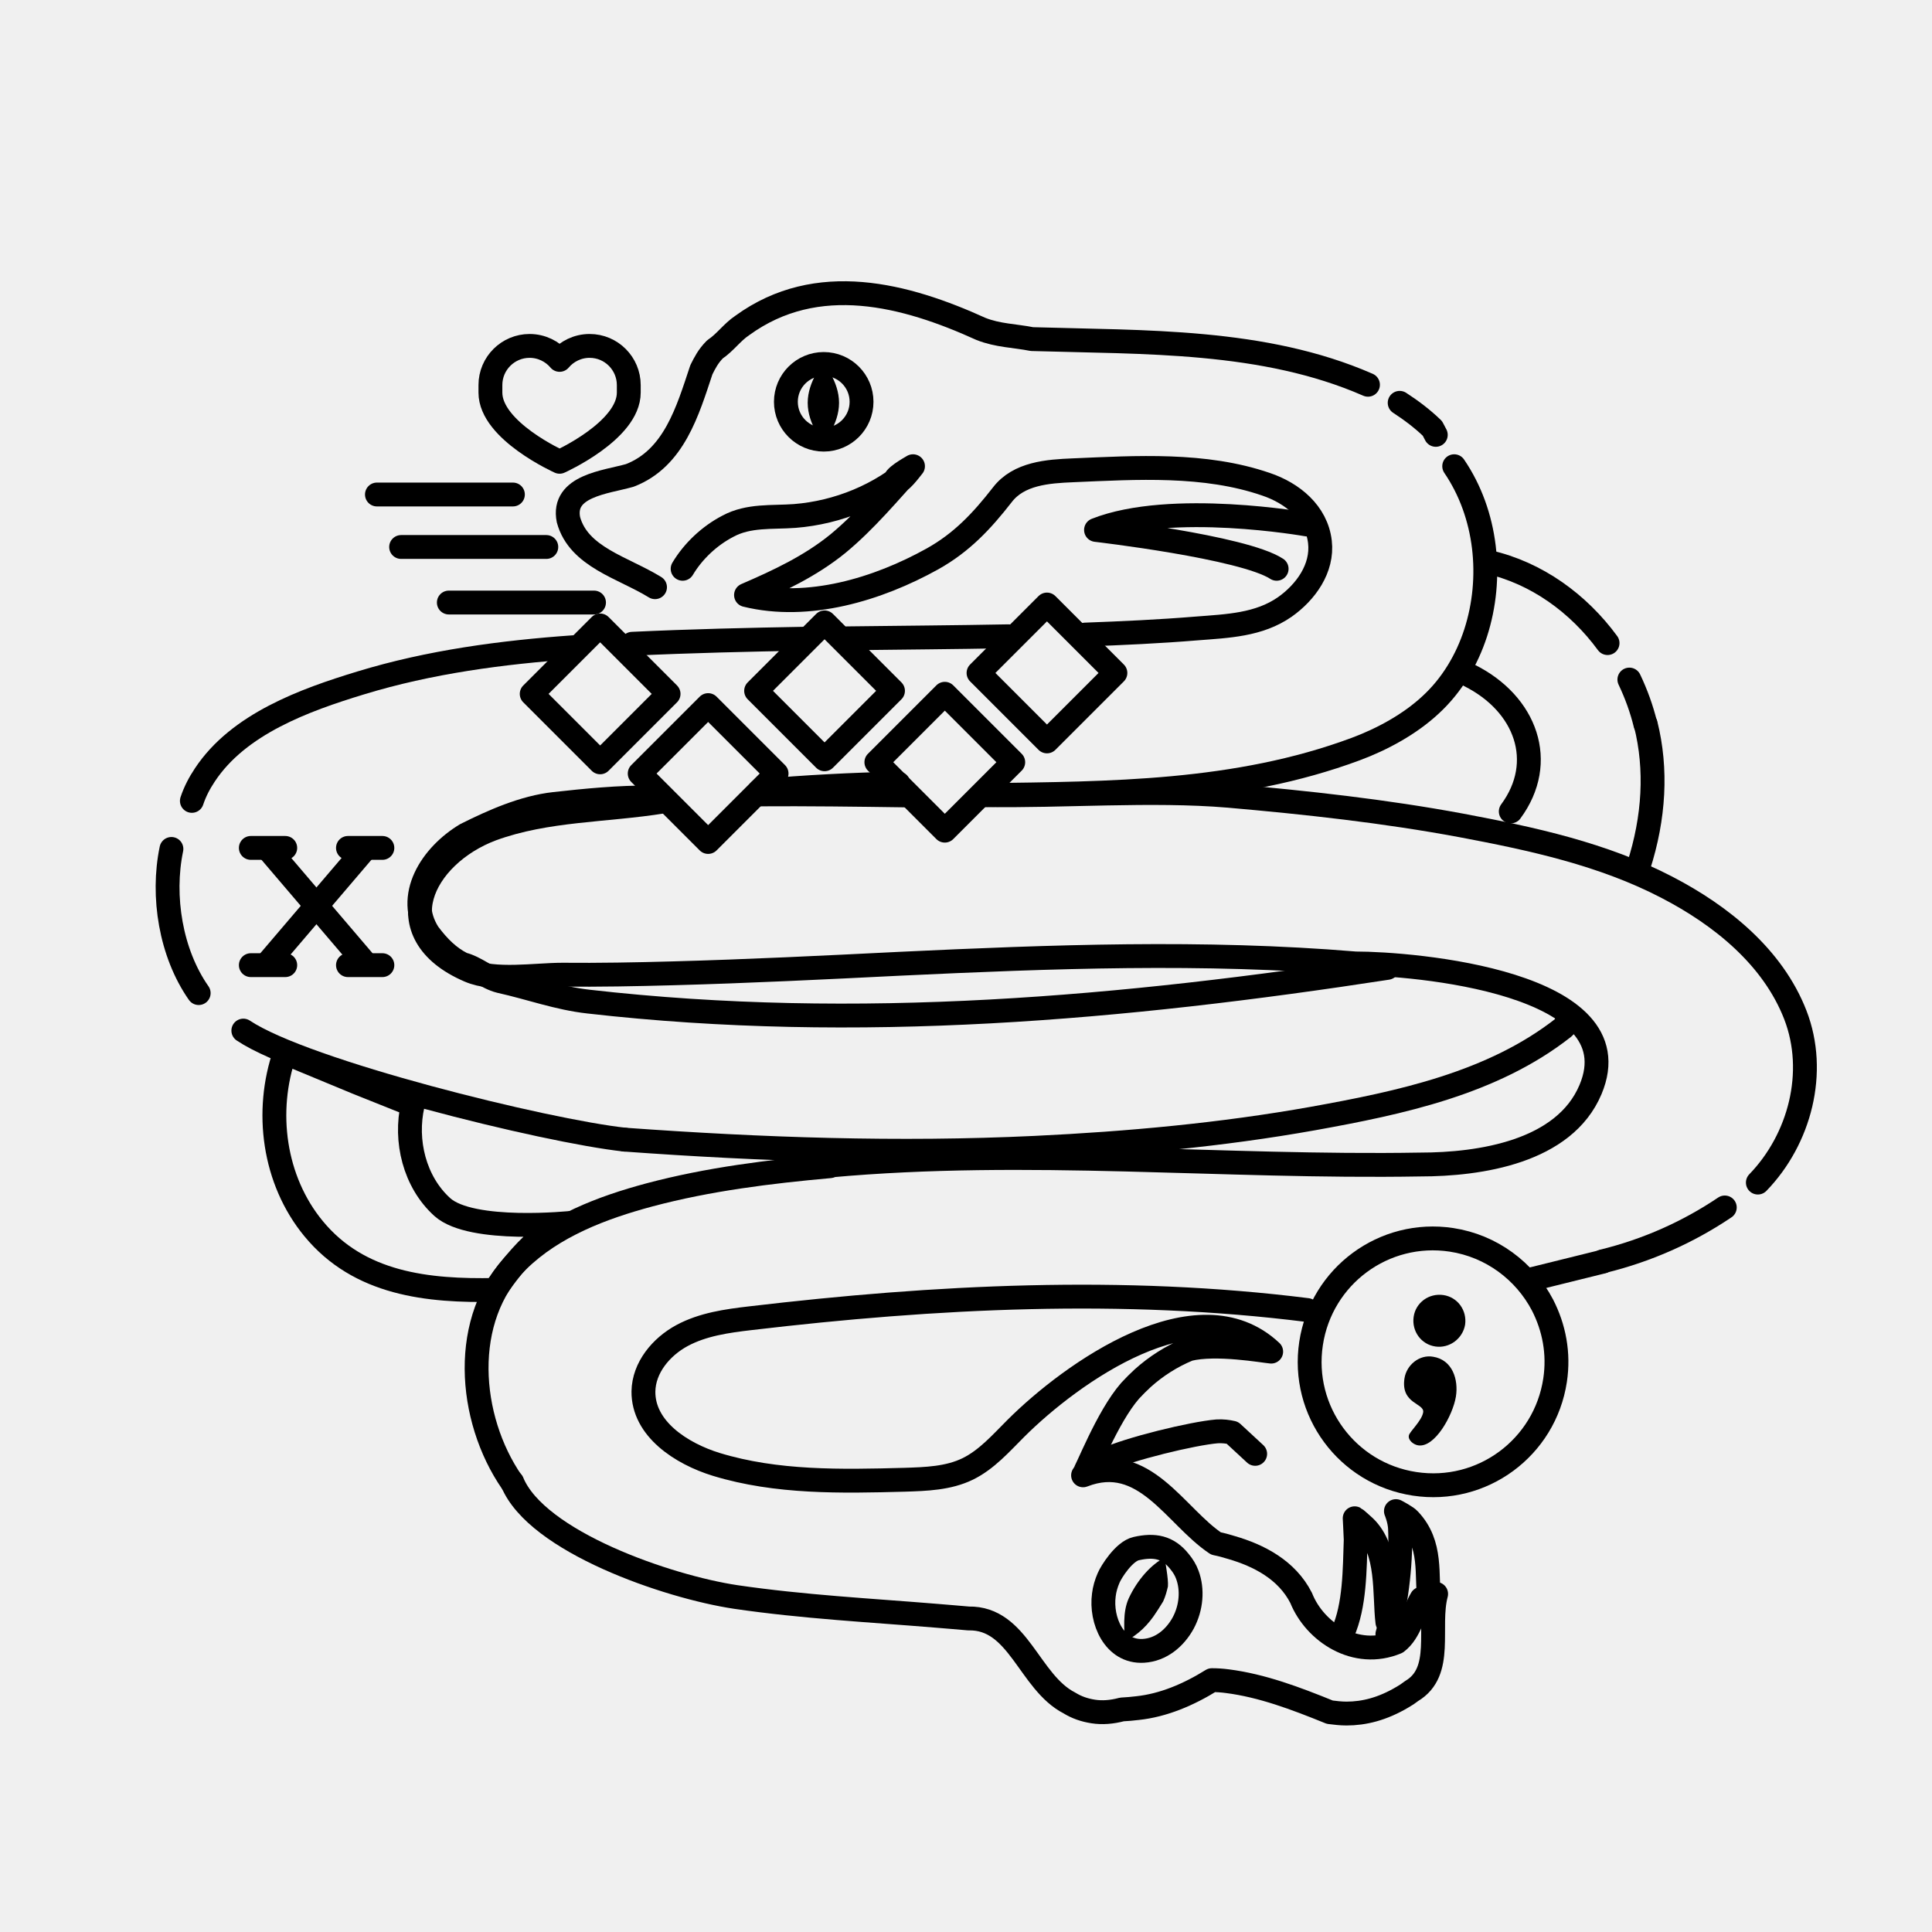
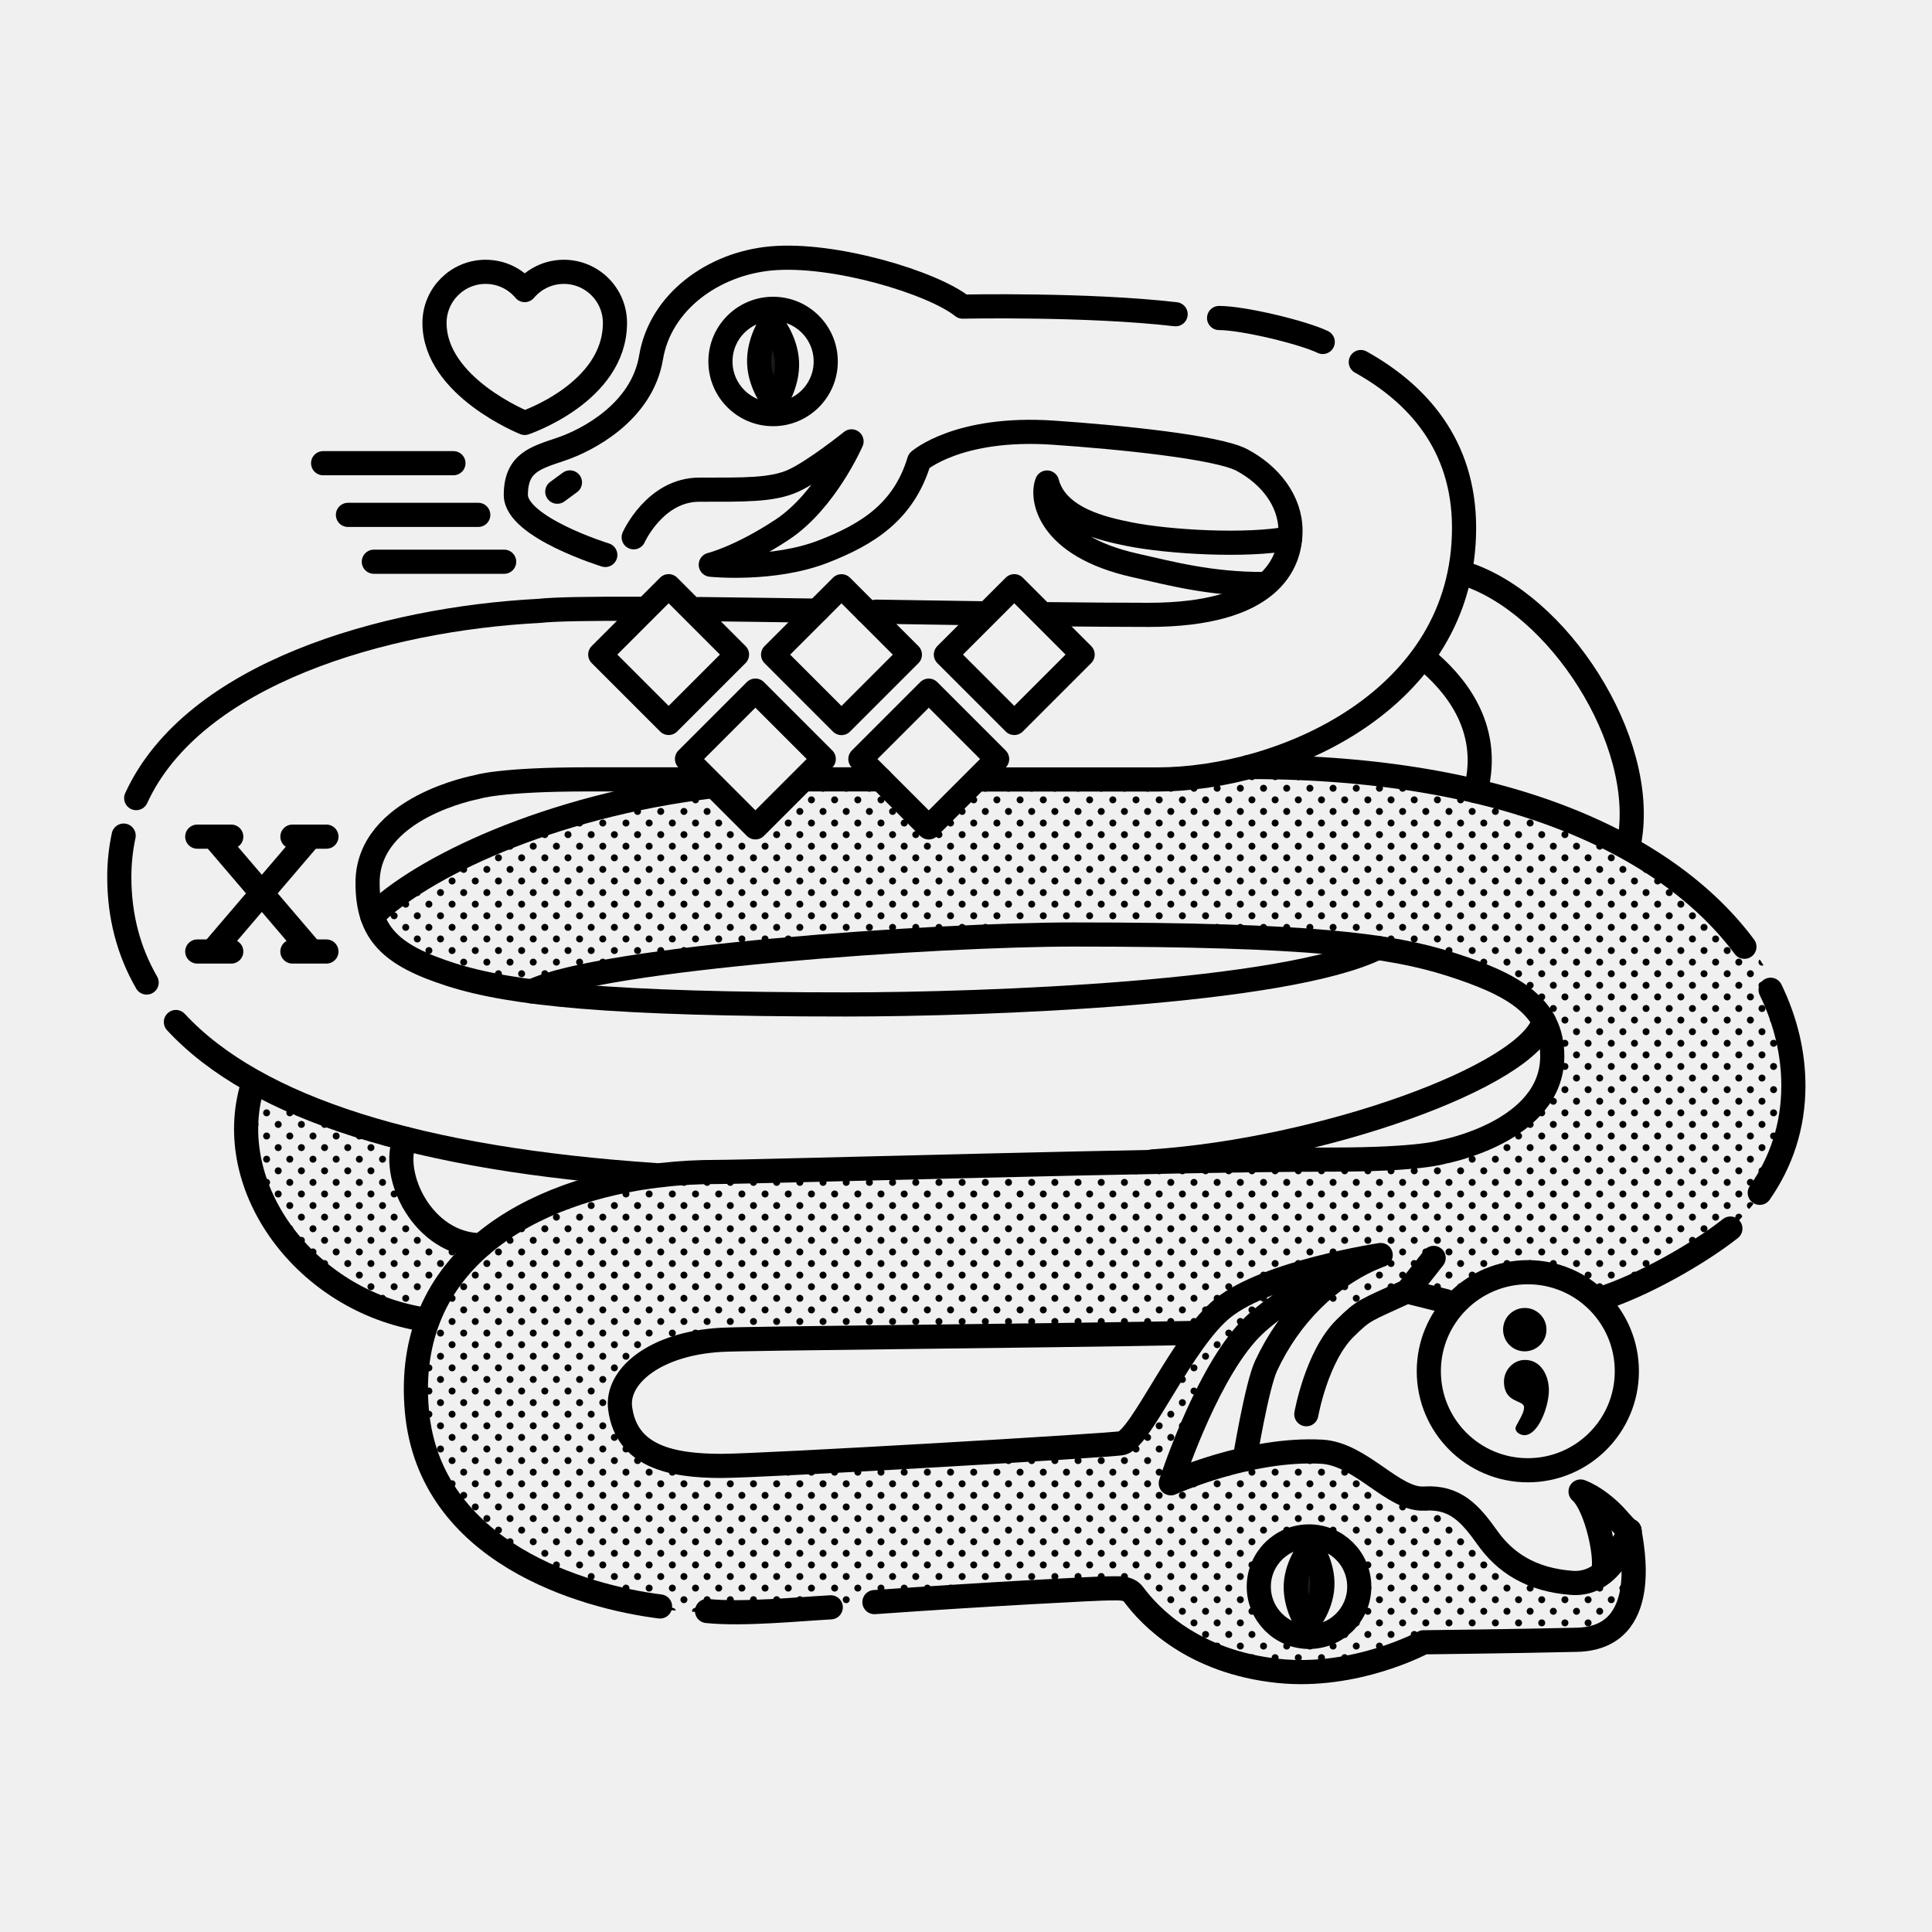
- <svg xmlns="http://www.w3.org/2000/svg" version="1.1" id="圖層_1" x="0px" y="0px" viewBox="0 0 566.9 566.9" enable-background="new 0 0 566.9 566.9" xml:space="preserve">
-   <path fill="none" stroke="#000000" stroke-width="7" stroke-linecap="round" stroke-linejoin="round" stroke-miterlimit="10" d="  M657.6,277" />
-   <path fill="none" stroke="#000000" stroke-width="7" stroke-linecap="round" stroke-linejoin="round" stroke-miterlimit="10" d="  M670.2,354.5" />
-   <path fill="none" stroke="#000000" stroke-width="7" stroke-linecap="round" stroke-linejoin="round" stroke-miterlimit="10" d="  M670.2,270.3" />
-   <g>
+ <svg xmlns="http://www.w3.org/2000/svg" xmlns:xlink="http://www.w3.org/1999/xlink" version="1.1" x="0px" y="0px" viewBox="0 0 2000 2000" enable-background="new 0 0 2000 2000" xml:space="preserve">
+   <pattern x="-1500" y="-3000" width="48" height="48" patternUnits="userSpaceOnUse" id="_x36__dpi_30_x25_" viewBox="3.6 -51.6 48 48" overflow="visible">
    <g>
-       <path fill="none" stroke="#000000" stroke-width="7" stroke-linecap="round" stroke-linejoin="round" stroke-miterlimit="10" d="    M110.6,145.1c13.3,0,26.6,0,39.9,0" />
-       <line fill="none" stroke="#000000" stroke-width="7" stroke-linecap="round" stroke-linejoin="round" stroke-miterlimit="10" x1="117.7" y1="160.5" x2="160.3" y2="160.5" />
-       <line fill="none" stroke="#000000" stroke-width="7" stroke-linecap="round" stroke-linejoin="round" stroke-miterlimit="10" x1="131.7" y1="176.8" x2="174.3" y2="176.8" />
+       <polygon fill="none" points="3.6,-3.6 3.6,-51.6 51.6,-51.6 51.6,-3.6   " />
+       <path d="M3.6,0c2,0,3.6-1.6,3.6-3.6c0-2-1.6-3.6-3.6-3.6C1.6-7.2,0-5.6,0-3.6C0-1.6,1.6,0,3.6,0z" />
+       <path d="M27.6,0c2,0,3.6-1.6,3.6-3.6c0-2-1.6-3.6-3.6-3.6c-2,0-3.6,1.6-3.6,3.6C24-1.6,25.6,0,27.6,0z" />
+       <path d="M51.6,0c2,0,3.6-1.6,3.6-3.6c0-2-1.6-3.6-3.6-3.6c-2,0-3.6,1.6-3.6,3.6C48-1.6,49.6,0,51.6,0z" />
+       <path d="M3.6-24c2,0,3.6-1.6,3.6-3.6c0-2-1.6-3.6-3.6-3.6c-2,0-3.6,1.6-3.6,3.6C0-25.6,1.6-24,3.6-24z" />
+       <path d="M27.6-24c2,0,3.6-1.6,3.6-3.6c0-2-1.6-3.6-3.6-3.6c-2,0-3.6,1.6-3.6,3.6C24-25.6,25.6-24,27.6-24z" />
+       <path d="M51.6-24c2,0,3.6-1.6,3.6-3.6c0-2-1.6-3.6-3.6-3.6c-2,0-3.6,1.6-3.6,3.6C48-25.6,49.6-24,51.6-24z" />
+       <path d="M3.6-48c2,0,3.6-1.6,3.6-3.6c0-2-1.6-3.6-3.6-3.6c-2,0-3.6,1.6-3.6,3.6C0-49.6,1.6-48,3.6-48z" />
+       <path d="M27.6-48c2,0,3.6-1.6,3.6-3.6c0-2-1.6-3.6-3.6-3.6c-2,0-3.6,1.6-3.6,3.6C24-49.6,25.6-48,27.6-48z" />
+       <path d="M51.6-48c2,0,3.6-1.6,3.6-3.6c0-2-1.6-3.6-3.6-3.6c-2,0-3.6,1.6-3.6,3.6C48-49.6,49.6-48,51.6-48z" />
+       <path d="M39.6-12c2,0,3.6-1.6,3.6-3.6c0-2-1.6-3.6-3.6-3.6c-2,0-3.6,1.6-3.6,3.6C36-13.6,37.6-12,39.6-12z" />
+       <path d="M15.6-12c2,0,3.6-1.6,3.6-3.6c0-2-1.6-3.6-3.6-3.6c-2,0-3.6,1.6-3.6,3.6C12-13.6,13.6-12,15.6-12z" />
+       <path d="M39.6-36c2,0,3.6-1.6,3.6-3.6c0-2-1.6-3.6-3.6-3.6c-2,0-3.6,1.6-3.6,3.6C36-37.6,37.6-36,39.6-36z" />
+       <path d="M15.6-36c2,0,3.6-1.6,3.6-3.6c0-2-1.6-3.6-3.6-3.6c-2,0-3.6,1.6-3.6,3.6C12-37.6,13.6-36,15.6-36z" />
    </g>
-     <path fill="none" stroke="#000000" stroke-width="7" stroke-linecap="round" stroke-linejoin="round" stroke-miterlimit="10" d="   M184.5,113c0-6.3-5.1-11.5-11.5-11.5c-3.5,0-6.7,1.6-8.8,4.1c-2.1-2.5-5.3-4.1-8.8-4.1c-6.3,0-11.5,5.1-11.5,11.5c0,0.3,0,0.7,0,1   c0,0.4,0,0.8,0,1.2c0,11.2,20.3,20.3,20.3,20.3s20.3-9.1,20.3-20.3c0-0.5,0-0.9,0-1.3C184.5,113.6,184.5,113.3,184.5,113z" />
+   </pattern>
+   <g id="圖層_1">
    <g>
-       <path d="M246.2,118.2c0,6.4-4.6,11.6-4.6,11.6s-4.6-5.2-4.6-11.6c0-6.4,4.6-11.6,4.6-11.6S246.2,111.8,246.2,118.2z" />
-       <path d="M341.3,469.9c-0.6,0.9-1.2,2-1.9,3c-2.4,3.8-5.4,6.8-9.4,8.8c0-3.4-0.7-8.5,1.2-12.7c2.5-5.4,6.6-10,10.6-12    c0,1,1.1,6.3,0.9,8.5C342.4,466.8,342,468.4,341.3,469.9z" />
+       <pattern id="SVGID_1_" xlink:href="#_x36__dpi_30_x25_" patternTransform="matrix(1 0 0 1 0 288)">
+ 		</pattern>
+       <path fill="url(#SVGID_1_)" d="M1341.4,1354c58.1-4.8,98.6-9,173.4-5.4c17.3-9.4,41.7-29.3,61.4-29.3c31.1,0,71.7,19.2,75.3,23.9    c84-22,204.3-81,206-220c2.1-168.2-139-221.7-231.5-270c-87.7-45.8-247.9-57.4-318.5-58.3c-70.6-0.9-43.2,13.5-94.6,12.9    c-22-0.3-100.1-1.4-203.6-2.9c-2,2.6-44.8,44.5-44.8,44.5L916,803.6c0,0-58.8-0.9-90-1.4c-0.8,1.7-44,44.9-44,44.9l-47.2-46.3    l-33,9.5c0,0-145.8,34.7-190.5,54.8c-44.8,20.1-124.9,73.1-124.9,73.1s15.7,42.8,70.8,58.2c55.2,15.3,97.2,25.6,97.2,25.6    s384.1-57.9,508.2-56.4c124.2,1.5,247.3-2.4,335,14.1c87.7,16.5,210.1,48.6,209.4,105.2c-0.7,56.6,20,117.6-304.8,118.9    c-324.8,1.3-662.7,12.9-662.7,12.9s-211.7,35.8-213.9,219.4c-2.3,183.7,199.9,231.5,305.2,232.8c105.3,1.3,431.7-30.5,431.7-30.5    s36.7,86.1,156.8,93.8c120.1,7.7,149.8-27.8,149.8-27.8s182.9,21.3,199.2-16.6c16.3-37.9,13.3-65,13.3-65s-32.5,33.3-89.1,16.5    c-56.6-16.8-64.4-73.1-93.6-78.5c-29.2-5.4-55.3-13-55.3-13s-31.6-31.1-76.3-41.8c-44.6-10.8-148.9,24.2-148.9,24.2    S1269.2,1359.9,1341.4,1354z M1347.6,1594.3c28.3,0.3,51,23.6,50.6,51.9c-0.3,28.3-23.6,51-51.9,50.6c-28.3-0.3-51-23.6-50.6-51.9    C1296,1616.6,1319.3,1594,1347.6,1594.3z M1230.2,1399.2c-73.2,94.9-80.2,96.3-80.2,96.3l-451.1,20.9c0,0-56.2-3.6-55.5-62.3    c0.7-58.7,81.1-64.3,102.9-64.1c21.8,0.3,477.3-16.3,477.3-16.3s11.7-0.4,30.9-1.2C1246,1380.5,1237.8,1389.4,1230.2,1399.2z" />
+       <pattern id="SVGID_2_" xlink:href="#_x36__dpi_30_x25_" patternTransform="matrix(1 0 0 1 0 288)">
+ 		</pattern>
+       <path fill="url(#SVGID_2_)" d="M259,1127.6c0,0-27.9,141.8,87.8,208s93.1,47.1,93.1,47.1s13.4-38.3,29.2-55.5    c15.8-17.2,23.1-25.9,23.1-25.9s-32.5,0.7-52.5-34.8c-20.1-35.6-13.3-77.6-13.3-77.6L259,1127.6z" />
      <g>
        <g>
          <g>
-             <rect x="193.6" y="212.8" transform="matrix(0.7071 0.7071 -0.7071 0.7071 221.3635 -80.4706)" fill="none" stroke="#000000" stroke-width="7" stroke-linecap="round" stroke-linejoin="round" stroke-miterlimit="10" width="28.4" height="28.4" />
-             <rect x="161.9" y="189.4" transform="matrix(0.7071 0.7071 -0.7071 0.7071 195.5423 -64.8794)" fill="none" stroke="#000000" stroke-width="7" stroke-linecap="round" stroke-linejoin="round" stroke-miterlimit="10" width="28.4" height="28.4" />
-             <rect x="227.7" y="188.5" transform="matrix(0.7071 0.7071 -0.7071 0.7071 214.2279 -111.6655)" fill="none" stroke="#000000" stroke-width="7" stroke-linecap="round" stroke-linejoin="round" stroke-miterlimit="10" width="28.4" height="28.4" />
-             <rect x="263" y="209.5" transform="matrix(0.7071 0.7071 -0.7071 0.7071 239.4013 -130.5331)" fill="none" stroke="#000000" stroke-width="7" stroke-linecap="round" stroke-linejoin="round" stroke-miterlimit="10" width="28.4" height="28.4" />
-             <rect x="293" y="183.3" transform="matrix(0.7071 0.7071 -0.7071 0.7071 229.6387 -159.4084)" fill="none" stroke="#000000" stroke-width="7" stroke-linecap="round" stroke-linejoin="round" stroke-miterlimit="10" width="28.4" height="28.4" />
+             <path fill="#181818" stroke="#000000" stroke-width="25" stroke-miterlimit="10" d="M814.7,374.9c1,23-12.6,42.3-12.6,42.3       s-15.2-18-16.2-41c-1-23,12.6-42.3,12.6-42.3S813.7,351.9,814.7,374.9z" />
+             <circle fill="none" stroke="#000000" stroke-width="25" stroke-miterlimit="10" cx="800.3" cy="374.2" r="54.5" />
          </g>
          <g>
+             <path fill="#181818" stroke="#000000" stroke-width="25" stroke-miterlimit="10" d="M1341.4,1640.6c1.1-21.9,15.7-39,15.7-39       s12.9,18.5,11.8,40.4c-1.1,21.9-15.7,39-15.7,39S1340.4,1662.5,1341.4,1640.6z" />
+             <circle fill="none" stroke="#000000" stroke-width="25" stroke-miterlimit="10" cx="1355.1" cy="1642.5" r="52" />
+           </g>
+           <g>
+             <path fill="none" stroke="#000000" stroke-width="25" stroke-linecap="round" stroke-linejoin="round" stroke-miterlimit="10" d="       M728.5,806.8c-45.7,0-87.2,0-120,0c-92.7,0-115,8-115,8s-113,20.7-113,99c0,52.7,24.3,75.2,86,95c62.5,20,165,31,409,31       c144,0,454.3-11.4,550.5-58.6" />
+             <path fill="none" stroke="#000000" stroke-width="25" stroke-linecap="round" stroke-linejoin="round" stroke-miterlimit="10" d="       M911.7,806.8c-31.8,0-45.2,0-76.9,0" />
+             <path fill="none" stroke="#000000" stroke-width="25" stroke-linecap="round" stroke-linejoin="round" stroke-miterlimit="10" d="       M911.7,806.8" />
+             <path fill="none" stroke="#000000" stroke-width="25" stroke-linecap="round" stroke-linejoin="round" stroke-miterlimit="10" d="       M1014.5,806.8" />
+             <path fill="none" stroke="#000000" stroke-width="25" stroke-linecap="round" stroke-linejoin="round" stroke-miterlimit="10" d="       M1408.7,374.8c57.6,32.1,106.9,84.9,106.9,171.6c0,179.5-189,260.5-317.5,260.5c-15.8,0-90,0-183.5,0" />
+             <path fill="none" stroke="#000000" stroke-width="25" stroke-linecap="round" stroke-linejoin="round" stroke-miterlimit="10" d="       M1408.7,374.8" />
+             <path fill="none" stroke="#000000" stroke-width="25" stroke-linecap="round" stroke-linejoin="round" stroke-miterlimit="10" d="       M1350.7,349.3" />
+             <path fill="none" stroke="#000000" stroke-width="25" stroke-linecap="round" stroke-linejoin="round" stroke-miterlimit="10" d="       M1262,329.2c25.3,0,87.3,15.1,107.3,24.8" />
+             <path fill="none" stroke="#000000" stroke-width="25" stroke-linecap="round" stroke-linejoin="round" stroke-miterlimit="10" d="       M1262,329.2" />
+             <path fill="none" stroke="#000000" stroke-width="25" stroke-linecap="round" stroke-linejoin="round" stroke-miterlimit="10" d="       M1217,325.2" />
+             <path fill="none" stroke="#000000" stroke-width="25" stroke-linecap="round" stroke-linejoin="round" stroke-miterlimit="10" d="       M626.6,574.5c0,0-92.6-28.6-92.6-62.1s20.5-38.5,47-47.5s83.5-38,93-95s63.9-96.9,124.3-102.4c64.9-5.9,167.1,25,198.2,49.9       c0,0,129.5-2.7,220.5,7.9" />
+             <path fill="none" stroke="#000000" stroke-width="25" stroke-linecap="round" stroke-linejoin="round" stroke-miterlimit="10" d="       M1086,635.8c37.3,0.4,72.2,0.7,102.9,0.7c126.7,0,147-53.4,147-87c0-31.4-21.6-58.1-50.3-73.3       c-25.4-13.5-127.4-23.7-195.3-28.3c-98.3-6.7-138.8,29.1-138.8,29.1c-16,53.1-53.9,76.2-98.6,93.7       c-52.5,20.6-117.1,13.9-117.1,13.9s30-7.3,73.9-36.3c45-29.7,71.8-91.4,71.8-91.4s-38.2,30.7-60.2,40.7s-51.3,9.3-97.3,9.3       s-68,49.3-68,49.3" />
+             <path fill="none" stroke="#000000" stroke-width="25" stroke-linecap="round" stroke-linejoin="round" stroke-miterlimit="10" d="       M907,633.2c37.2,0.6,74.7,1.2,111,1.7" />
+             <path fill="none" stroke="#000000" stroke-width="25" stroke-linecap="round" stroke-linejoin="round" stroke-miterlimit="10" d="       M723.5,630.5c36.5,0.4,76.8,1,118.5,1.6" />
+             <path fill="none" stroke="#000000" stroke-width="25" stroke-linecap="round" stroke-linejoin="round" stroke-miterlimit="10" d="       M141,826.2c59.2-129.1,257-185.5,416.8-193.8c0.1,0,0.1,0,0.2,0c15.4-1.8,53.3-2.4,104.4-2.2" />
+             <path fill="none" stroke="#000000" stroke-width="25" stroke-linecap="round" stroke-linejoin="round" stroke-miterlimit="10" d="       M151.8,1017.1c-18.7-32.4-28.3-68.8-28.3-109.2c0-15,1.6-29.3,4.5-42.9" />
+             <path fill="none" stroke="#000000" stroke-width="25" stroke-linecap="round" stroke-linejoin="round" stroke-miterlimit="10" d="       M677.9,1216.4c-242.8-16.3-412.5-68.4-495.8-158.4" />
+             <path fill="none" stroke="#000000" stroke-width="25" stroke-linecap="round" stroke-linejoin="round" stroke-miterlimit="10" d="       M1598.2,1057.1c-16.3,57-229.3,133.3-405.3,145.2" />
+             <path fill="none" stroke="#000000" stroke-width="25" stroke-linecap="round" stroke-linejoin="round" stroke-miterlimit="10" d="       M738.9,813.7c-172,20.5-304.2,85.4-353.5,134.7" />
+             <path fill="none" stroke="#000000" stroke-width="25" stroke-linecap="round" stroke-linejoin="round" stroke-miterlimit="10" d="       M1805.8,980.1C1730.2,878.3,1566.5,794,1292.6,794" />
+             <path fill="none" stroke="#000000" stroke-width="25" stroke-linecap="round" stroke-linejoin="round" stroke-miterlimit="10" d="       M1821.7,1234.8c22-31.6,34.8-68.6,34.8-110.9c0-32.5-7.6-66.3-23.6-99.3" />
+             <path fill="none" stroke="#000000" stroke-width="25" stroke-linecap="round" stroke-linejoin="round" stroke-miterlimit="10" d="       M1821.7,1234.8" />
+             <path fill="none" stroke="#000000" stroke-width="25" stroke-linecap="round" stroke-linejoin="round" stroke-miterlimit="10" d="       M1773.6,1285.2" />
+             <path fill="none" stroke="#000000" stroke-width="25" stroke-linecap="round" stroke-linejoin="round" stroke-miterlimit="10" d="       M1653.8,1345.5c45-13.7,104-47.3,137.5-73.7" />
+             <path fill="none" stroke="#000000" stroke-width="25" stroke-linecap="round" stroke-linejoin="round" stroke-miterlimit="10" d="       M1162.9,1379.9" />
            <g>
-               <path fill="none" stroke="#000000" stroke-width="7" stroke-linecap="round" stroke-linejoin="round" stroke-miterlimit="10" d="        M50.3,249.1c-2.9,13.9-0.2,30.6,8,42.3" />
-               <g>
-                 <path fill="none" stroke="#000000" stroke-width="7" stroke-linecap="round" stroke-linejoin="round" stroke-miterlimit="10" d="         M324,428.5c7.3-3.4,26-7.9,33.1-8.5c1.7-0.1,3.2,0.1,4.5,0.4l6.7,6.2" />
-                 <g>
-                   <path fill="none" stroke="#000000" stroke-width="7" stroke-linecap="round" stroke-linejoin="round" stroke-miterlimit="10" d="          M402.8,460.7" />
-                   <g>
-                     <circle fill="none" stroke="#000000" stroke-width="7" stroke-linecap="round" stroke-linejoin="round" stroke-miterlimit="10" cx="241.7" cy="117.9" r="11.1" />
-                     <path fill="none" stroke="#000000" stroke-width="7" stroke-linecap="round" stroke-linejoin="round" stroke-miterlimit="10" d="           M183.3,334.4c40.1,2.9,80.3,4.3,120.4,2.4c27.3-1.3,54.7-3.8,81.6-8.6c25.5-4.6,52.7-10.3,73.5-26.7c1.1-0.9,1-3,1.2-4.1" />
-                     <path fill="none" stroke="#000000" stroke-width="7" stroke-linecap="round" stroke-linejoin="round" stroke-miterlimit="10" d="           M71.4,302.4c18.1,12.1,88.8,29.5,111.9,32" />
-                     <path fill="none" stroke="#000000" stroke-width="7" stroke-linecap="round" stroke-linejoin="round" stroke-miterlimit="10" d="           M168.4,189.9c-21.1,1.5-42.3,4.3-62.6,10.5c-16.4,5-35.8,12-45.7,27c-1.6,2.4-2.9,4.9-3.8,7.6" />
-                     <path fill="none" stroke="#000000" stroke-width="7" stroke-linecap="round" stroke-linejoin="round" stroke-miterlimit="10" d="           M236.8,187.4c-17.1,0.3-34.2,0.7-51.3,1.5" />
-                     <path fill="none" stroke="#000000" stroke-width="7" stroke-linecap="round" stroke-linejoin="round" stroke-miterlimit="10" d="           M295.9,186.7c-15.8,0.3-31.5,0.4-47.3,0.6" />
-                     <path fill="none" stroke="#000000" stroke-width="7" stroke-linecap="round" stroke-linejoin="round" stroke-miterlimit="10" d="           M200.3,166.9c3.1-5.2,7.9-9.7,13.3-12.5c6.1-3.3,12.9-2.5,19.6-3c12.7-1,25.2-6.1,34.7-14.6c-0.8,0.7-1.7,1.4-2.5,2.1           c0.8-0.7,1.7-1.4,2.5-2.1c-0.6,0.7-4.2,5.7-5.2,4.6c-1.1-1.1,4.4-4.1,5.2-4.6c-7.1,7.8-13.9,16-22,22.7           c-8.1,6.6-17.5,11-27,15.1c18.3,4.5,38.7-1.7,54.7-10.6c8.6-4.8,14.5-11.1,20.5-18.8c4.8-6.3,13.4-6.9,20.7-7.2           c18.7-0.8,38.7-2.1,56.7,4.1c7.7,2.6,14.8,8.3,15.8,16.9c0.9,7.8-4.2,14.8-10.3,19.1c-7.6,5.3-16.8,5.6-25.8,6.3           c-10.9,0.9-21.9,1.4-32.8,1.8" />
-                     <path fill="none" stroke="#000000" stroke-width="7" stroke-linecap="round" stroke-linejoin="round" stroke-miterlimit="10" d="           M401.4,112.9c-30.6-13.4-65.6-12.4-98.6-13.4c-5-1-10-1-15-3c-22-10-48-17-70-1c-3,2-5,5-8,7c-2,2-3,4-4,6           c-4,12-8,26-21,31c-7,2-20,3-18,13c3,11,16,14,25.4,19.8" />
-                     <path fill="none" stroke="#000000" stroke-width="7" stroke-linecap="round" stroke-linejoin="round" stroke-miterlimit="10" d="           M289.1,233.3c36.7-0.5,73.7-0.5,108.7-13.5c7.8-2.9,15.9-7.3,22-13c6.2-5.7,10.6-13.1,13.2-21.1           c5.2-16.1,3.3-34.8-6.3-48.9" />
-                     <path fill="none" stroke="#000000" stroke-width="7" stroke-linecap="round" stroke-linejoin="round" stroke-miterlimit="10" d="           M222.5,233.1c14.5-0.1,29,0.1,43.5,0.3" />
-                     <path fill="none" stroke="#000000" stroke-width="7" stroke-linecap="round" stroke-linejoin="round" stroke-miterlimit="10" d="           M407.1,284c-77.4,11.9-155.4,18.9-234.4,9.9c-9-1-17-4-26-6c-4-1-7-4-11-5c-4-2-7-5-10-9c-7-11,1-23,11-29c8-4,17-8,26-9           s19-2,28.5-1.9" />
-                     <g>
-                       <path fill="none" stroke="#000000" stroke-width="7" stroke-linecap="round" stroke-linejoin="round" stroke-miterlimit="10" d="            M194.5,235.2c-16.7,2.7-34.1,2.2-50.2,8.1c-20.5,7.7-31.8,30.7-6.6,41.5c7.4,3.2,19.4,1.2,27.3,1.2            c10.8,0.1,21.6-0.1,32.4-0.4c22.2-0.6,44.4-1.7,66.5-2.8c44.5-2.1,89.3-3.8,133.8-0.1c16.8,0,82.3,5.4,69,37            c-7.7,18.3-32.4,22-50,22c-58,1-115-5-173.3,0.3" />
-                       <path fill="none" stroke="#000000" stroke-width="7" stroke-linecap="round" stroke-linejoin="round" stroke-miterlimit="10" d="            M263.6,229.9c-13.6,0.3-27.2,1-40.8,2.2" />
-                       <path fill="none" stroke="#000000" stroke-width="7" stroke-linecap="round" stroke-linejoin="round" stroke-miterlimit="10" d="            M515.8,347c12.3-12.7,17.5-32.4,11-49.2c-6.6-17-21.8-29.2-37.6-37.4c-18.8-9.8-39.7-14.3-60.4-18.2            c-22.6-4.2-45.4-6.7-68.3-8.7c-22.6-1.9-48.8,0.2-71.5-0.2" />
-                       <path fill="none" stroke="#000000" stroke-width="7" stroke-linecap="round" stroke-linejoin="round" stroke-miterlimit="10" d="            M470.3,370.1c13.1-3.2,25.1-8.6,35.8-15.8" />
-                       <path fill="none" stroke="#000000" stroke-width="7" stroke-linecap="round" stroke-linejoin="round" stroke-miterlimit="10" d="            M449.7,375.3c6.9-1.7,13.7-3.4,20.6-5.1" />
-                       <path fill="none" stroke="#000000" stroke-width="7" stroke-linecap="round" stroke-linejoin="round" stroke-miterlimit="10" d="            M417.1,469.1c-2.3,3.8-3.3,9.8-7.3,12.8c-12,5-24-3-28-13c-4.2-8.3-12.5-12.5-20.4-14.8c-1.6-0.5-3.1-0.9-4.6-1.2            c-12-8-21-27-39-20c1-1,7-17,13.8-24.8c1.2-1.3,2.4-2.5,3.7-3.7c3.9-3.5,8.4-6.4,13.5-8.5c8-2,21.9,0.5,24.2,0.7            c-21.5-20.2-58.6,6.2-75,22.6c-4.3,4.3-8.5,9.1-14,11.8c-5.7,2.8-12.3,3-18.6,3.2c-18.6,0.5-37.5,0.9-55.2-4.5            c-10.4-3.2-21.5-10.5-21.4-21.4c0.1-7,5.2-13.1,11.3-16.4s13.2-4.3,20.1-5.1c54.2-6.4,109.3-9.2,163.4-2.4" />
-                       <path fill="none" stroke="#000000" stroke-width="7" stroke-linecap="round" stroke-linejoin="round" stroke-miterlimit="10" d="            M150.3,434.9c7.2,17.5,45.6,30.7,65.6,33.7c19.8,2.9,39.4,3.9,58.8,5.5c3.2,0.3,6.5,0.5,9.5,0.8            c14.7-0.3,17.7,18.7,29.6,24.8c2.1,1.3,4.4,2.1,7,2.5s5.4,0.2,8.4-0.6c1.6-0.1,3.1-0.2,4.6-0.4c7.5-0.8,14.9-3.9,21.8-8.2            c1.5,0,3,0.1,4.5,0.3c10.2,1.3,20,5,30.1,9.1c1.6,0.2,3.2,0.4,4.9,0.4c5.1,0,10.5-1.3,16.4-4.8c0.9-0.5,1.8-1.1,2.7-1.8            c9.6-5.7,4.6-18.7,7.2-28.5" />
-                       <path fill="none" stroke="#000000" stroke-width="7" stroke-linecap="round" stroke-linejoin="round" stroke-miterlimit="10" d="            M243.5,342.2c-17.8,1.6-35.6,3.8-52.9,8.4c-13.8,3.7-28.2,9.1-38.6,19.3c-17.1,16.9-14.7,46.3-1.8,65" />
-                     </g>
-                     <g>
-                       <path fill="none" stroke="#000000" stroke-width="7" stroke-linecap="round" stroke-linejoin="round" stroke-miterlimit="10" d="            M482.9,212.5c3.3,13.2,2.5,27.4-2.1,41.7" />
-                       <path fill="none" stroke="#000000" stroke-width="7" stroke-linecap="round" stroke-linejoin="round" stroke-miterlimit="10" d="            M478.1,199.4c2,4.2,3.6,8.6,4.7,13.1" />
-                       <path fill="none" stroke="#000000" stroke-width="7" stroke-linecap="round" stroke-linejoin="round" stroke-miterlimit="10" d="            M436.7,164.9c14.2,3.2,26.5,12.2,35,23.8" />
-                       <path fill="none" stroke="#000000" stroke-width="7" stroke-linecap="round" stroke-linejoin="round" stroke-miterlimit="10" d="            M443.3,238.1c10.7-14.5,4.5-31.6-12.1-39.9" />
-                     </g>
-                     <path fill="none" stroke="#000000" stroke-width="7" stroke-linecap="round" stroke-linejoin="round" stroke-miterlimit="10" d="           M145.3,378.5c0,0,12.4-19.3,22.5-19.7c0,0-29.4,3.1-38-4.6c-8.2-7.4-11.1-19.5-8.7-30l-16.5-6.6l-21-8.7l0,0           c-6,17.2-3.3,37.4,8.4,51.6C105.4,376.8,125.5,378.9,145.3,378.5" />
-                     <path fill="none" stroke="#000000" stroke-width="7" stroke-linecap="round" stroke-linejoin="round" stroke-miterlimit="10" d="           M383.5,153.9c0,0-39.9-7.1-61.9,1.6c0,0,43.2,5,53,11.4" />
-                   </g>
-                   <path fill="none" stroke="#000000" stroke-width="7" stroke-linecap="round" stroke-linejoin="round" stroke-miterlimit="10" d="          M323.9,468c0.2-1.7,0.7-3.4,1.4-5c0.7-1.7,4.5-7.8,8.1-8.6c5.3-1.2,9.3-0.5,12.7,3.8c1,1.2,1.8,2.5,2.3,3.9          c1.6,4.3,1.2,9.6-1.2,14.1c-2.4,4.4-6.5,7.9-11.7,8.2C326.9,484.9,322.9,475.4,323.9,468z" />
-                   <g>
-                     <path fill="none" stroke="#000000" stroke-width="7" stroke-linecap="round" stroke-linejoin="round" stroke-miterlimit="10" d="           M419.4,470.2c-1-8.1,1-17-5.9-24.3c-0.7-0.8-3.5-2.3-3.9-2.5c0,0,1.1,2.6,1.2,5.1c0.4,8.4-0.7,21-3.7,31" />
-                     <path fill="none" stroke="#000000" stroke-width="7" stroke-linecap="round" stroke-linejoin="round" stroke-miterlimit="10" d="           M407.1,476c-1-8.1,0.5-21.1-6.7-28c-0.8-0.7-2.5-2.3-2.9-2.5c0,0,0.2,3.7,0.3,6.3c-0.3,8.5-0.2,19.3-3.8,27.3" />
-                   </g>
-                   <g>
-                     <path fill="none" stroke="#000000" stroke-width="7" stroke-linecap="round" stroke-linejoin="round" stroke-miterlimit="10" d="           M452.6,382.9c3.4,6.6,4.9,14.2,3.7,22.1c-3,19.8-21.4,33.4-41.2,30.4c-19.8-3-33.4-21.4-30.4-41.2           c3-19.8,21.4-33.4,41.2-30.4C437.7,365.6,447.4,373,452.6,382.9" />
-                     <g>
-                       <path d="M421.2,395.1c-4.2-0.6-7-4.5-6.4-8.7c0.6-4.2,4.5-7,8.7-6.4c4.2,0.6,7,4.5,6.4,8.7            C429.2,392.8,425.3,395.7,421.2,395.1z M416.1,424.1c-1.3-0.2-3-1.5-2.7-2.9c0.2-1.1,3.8-4.3,4.2-6.8            c0.4-2.7-6.6-2.4-5.5-9.9c0.6-4,4.4-7.1,8.4-6.4c5.7,0.9,7.5,6.7,6.7,11.7C426.3,415.3,421,424.9,416.1,424.1z" />
-                     </g>
-                   </g>
-                 </g>
-               </g>
+               <path fill="none" stroke="#000000" stroke-width="25" stroke-linecap="round" stroke-linejoin="round" stroke-miterlimit="10" d="        M905.2,1658.5c116.7-8.3,232.5-14.3,242-14.2c9.9,0.1,20.6-1.6,26.4,6.4c16.9,22.8,61.6,69.7,149.4,79        c80.6,8.5,150.6-29.6,150.6-29.6s95.7-1.1,158.8-2.6c78.4-1.8,56.5-98.7,54.4-112.9" />
+               <path fill="none" stroke="#000000" stroke-width="25" stroke-linecap="round" stroke-linejoin="round" stroke-miterlimit="10" d="        M860,1663.9c-34.4,1.9-91,7.6-128.1,3.8" />
+               <path fill="none" stroke="#000000" stroke-width="25" stroke-linecap="round" stroke-linejoin="round" stroke-miterlimit="10" d="        M685,1216.4c-135,15.3-267.8,87.8-253.4,244.5c13.5,146.8,172.5,192.1,251.7,202.1" />
+               <path fill="none" stroke="#000000" stroke-width="25" stroke-linecap="round" stroke-linejoin="round" stroke-miterlimit="10" d="        M550.3,1026.3c72.4-35,417.6-58.9,561.6-58.9c244,0,327.8,11,390.3,31c61.7,19.8,104.7,42.3,104.7,95c0,78.3-113,99-113,99        s-22.3,8-115,8c-165.3,0-598.1,12.8-636.5,12.8c-19.3,0-38.5,1-57.5,3.2" />
+               <path fill="none" stroke="#000000" stroke-width="25" stroke-linecap="round" stroke-linejoin="round" stroke-miterlimit="10" d="        M1686.9,1584.6c0,0-16.3,57.2-59.6,54c-43.3-3.2-69.8-21.8-87.5-46.7c-17.7-24.9-33.3-42.7-65.3-40.6        c-31.9,2.1-65.5-46.3-106.3-48.5c-75.3-4.1-156.2,32.7-156.2,32.7s33.4-104.2,77.8-154.8c41.6-47.4,139.5-81.5,139.5-81.5        s-117,17.7-163.2,54.8c-42.3,33.9-83.9,133.6-104.5,139.9c-7.1,2.2-372,23.6-414.8,23.6c-52.8,0-98.2-10.2-104.8-59.5        c-4.5-33.3,36-67.1,104.4-71c27.5-1.6,308.8-3.8,488.6-7.1" />
+               <path fill="none" stroke="#000000" stroke-width="25" stroke-linecap="round" stroke-linejoin="round" stroke-miterlimit="10" d="        M1686.9,1584.6c0,0,1,3-13.4-13.4c-8.1-9.2-22.7-21.7-37.3-27.2c16.9,14.8,28.8,72.4,22.7,84.4        C1658.9,1628.3,1683,1597.1,1686.9,1584.6z" />
+               <path fill="none" stroke="#000000" stroke-width="25" stroke-linecap="round" stroke-linejoin="round" stroke-miterlimit="10" d="        M1288.5,1510.8c0,0,12.5-76,22.1-96.8c24.3-52.3,65.1-92.5,113.4-112.9" />
+               <path fill="none" stroke="#000000" stroke-width="25" stroke-linecap="round" stroke-linejoin="round" stroke-miterlimit="10" d="        M1352.3,1464c0,0,10.6-60,40.2-89.1c19.9-19.5,19.7-17.7,63.9-38l40.5,10.1" />
+               <path fill="none" stroke="#000000" stroke-width="25" stroke-linecap="round" stroke-linejoin="round" stroke-miterlimit="10" d="        M1475.8,1317" />
            </g>
+             <path fill="none" stroke="#000000" stroke-width="25" stroke-linecap="round" stroke-linejoin="round" stroke-miterlimit="10" d="       M1174.5,533.2" />
+             <path fill="none" stroke="#000000" stroke-width="25" stroke-linecap="round" stroke-linejoin="round" stroke-miterlimit="10" d="       M1247.9,534.8" />
+             <path fill="none" stroke="#000000" stroke-width="25" stroke-linecap="round" stroke-linejoin="round" stroke-miterlimit="10" d="       M261.3,1124.1c-31.5,105.1,55.1,222.4,177.2,241.7" />
+             <path fill="none" stroke="#000000" stroke-width="25" stroke-linecap="round" stroke-linejoin="round" stroke-miterlimit="10" d="       M419.5,1178.7c-16.4,37.6,18.6,110.3,78.6,110.3" />
            <g>
-               <g>
-                 <line fill="#FFFFFF" stroke="#000000" stroke-width="7" stroke-linecap="round" stroke-linejoin="round" stroke-miterlimit="10" x1="79.2" y1="249.8" x2="106.5" y2="281.8" />
-                 <line fill="#FFFFFF" stroke="#000000" stroke-width="7" stroke-linecap="round" stroke-linejoin="round" stroke-miterlimit="10" x1="106.5" y1="249.8" x2="79.2" y2="281.8" />
-               </g>
-               <g>
-                 <line fill="none" stroke="#000000" stroke-width="7" stroke-linecap="round" stroke-linejoin="round" stroke-miterlimit="10" x1="73.6" y1="248.8" x2="83.7" y2="248.8" />
-                 <line fill="none" stroke="#000000" stroke-width="7" stroke-linecap="round" stroke-linejoin="round" stroke-miterlimit="10" x1="102.1" y1="248.8" x2="112.2" y2="248.8" />
-               </g>
-               <g>
-                 <line fill="none" stroke="#000000" stroke-width="7" stroke-linecap="round" stroke-linejoin="round" stroke-miterlimit="10" x1="73.6" y1="283.2" x2="83.7" y2="283.2" />
-                 <line fill="none" stroke="#000000" stroke-width="7" stroke-linecap="round" stroke-linejoin="round" stroke-miterlimit="10" x1="102.1" y1="283.2" x2="112.2" y2="283.2" />
-               </g>
+               <path fill="none" stroke="#000000" stroke-width="25" stroke-linecap="round" stroke-linejoin="round" stroke-miterlimit="10" d="        M1686.9,869.9c18-103.4-73.9-245.7-171.4-276.4" />
+               <path fill="none" stroke="#000000" stroke-width="25" stroke-linecap="round" stroke-linejoin="round" stroke-miterlimit="10" d="        M1527.5,818.9c18.1-68.2-25-114.1-51.7-136.4" />
            </g>
+             <path fill="none" stroke="#000000" stroke-width="25" stroke-linecap="round" stroke-linejoin="round" stroke-miterlimit="10" d="       M1335.5,557.2c-45.1,8.7-125.9,3.9-166.3-4.2c-24.9-5.1-75.1-15.2-85.3-53.5c-6.2,15.5,0.2,65.3,90.6,85.7       c38.4,8.7,78.4,19.4,133.1,19.4" />
          </g>
        </g>
-         <path fill="none" stroke="#000000" stroke-width="7" stroke-linecap="round" stroke-linejoin="round" stroke-miterlimit="10" d="     M410.7,118.2c3.4,2.2,6.7,4.7,9.6,7.5c0.3,0.6,0.7,1.3,1,1.9" />
+         <path fill="none" stroke="#000000" stroke-width="25" stroke-linecap="round" stroke-linejoin="round" stroke-miterlimit="10" d="     M636.6,334.3c0-29.2-23.7-52.9-52.9-52.9c-16.3,0-30.8,7.4-40.5,18.9c-9.7-11.6-24.2-18.9-40.5-18.9c-29.2,0-52.9,23.7-52.9,52.9     c0,66.2,93.4,103.5,93.4,103.5S636.6,406.5,636.6,334.3z" />
+         <g>
+           <line fill="none" stroke="#000000" stroke-width="25" stroke-linecap="round" stroke-linejoin="round" stroke-miterlimit="10" x1="334.5" y1="479.5" x2="469.4" y2="479.5" />
+           <line fill="none" stroke="#000000" stroke-width="25" stroke-linecap="round" stroke-linejoin="round" stroke-miterlimit="10" x1="360.2" y1="533" x2="495.1" y2="533" />
+           <line fill="none" stroke="#000000" stroke-width="25" stroke-linecap="round" stroke-linejoin="round" stroke-miterlimit="10" x1="387" y1="581.5" x2="521.9" y2="581.5" />
+         </g>
+         <circle fill="none" stroke="#000000" stroke-width="25" stroke-linecap="round" stroke-linejoin="round" stroke-miterlimit="10" cx="1581.6" cy="1419.5" r="102.5" />
+         <g>
+           <path d="M1578.8,1398.9c-12.4,0.2-22.6-9.6-22.8-22.1c-0.2-12.4,9.6-22.6,22.1-22.8c12.4-0.2,22.6,9.6,22.8,22.1      C1601.1,1388.5,1591.2,1398.6,1578.8,1398.9z M1578.2,1485.7c-3.9,0.1-9.3-2.8-9.4-7.1c-0.1-3.2,9-14.4,8.9-21.8      c-0.1-8-20.5-3.7-20.8-26.2c-0.2-11.9,9.3-22.6,21.3-22.8c16.9-0.3,24.9,15.9,25.2,30.7      C1603.7,1455,1592.8,1485.4,1578.2,1485.7z" />
+         </g>
      </g>
+       <g>
+         <rect x="642.1" y="627.6" transform="matrix(0.7071 0.7071 -0.7071 0.7071 681.9174 -290.9762)" fill="none" stroke="#000000" stroke-width="25" stroke-linecap="round" stroke-linejoin="round" stroke-miterlimit="10" width="100.1" height="100.1" />
+         <polyline fill="none" stroke="#000000" stroke-width="25" stroke-linecap="round" stroke-linejoin="round" stroke-miterlimit="10" points="     897.2,633 941.9,677.7 871.1,748.5 800.3,677.7 846.9,631.1    " />
+         <polyline fill="none" stroke="#000000" stroke-width="25" stroke-linecap="round" stroke-linejoin="round" stroke-miterlimit="10" points="     846.9,631.1 871.1,606.9 897.2,633    " />
+         <rect x="999.9" y="627.6" transform="matrix(0.7071 0.7071 -0.7071 0.7071 786.7074 -543.9618)" fill="none" stroke="#000000" stroke-width="25" stroke-linecap="round" stroke-linejoin="round" stroke-miterlimit="10" width="100.1" height="100.1" />
+         <rect x="731.9" y="735.7" transform="matrix(0.7071 0.7071 -0.7071 0.7071 784.6505 -322.8157)" fill="none" stroke="#000000" stroke-width="25" stroke-linecap="round" stroke-linejoin="round" stroke-miterlimit="10" width="100.1" height="100.1" />
+         <rect x="911.4" y="735.7" transform="matrix(0.7071 0.7071 -0.7071 0.7071 837.2058 -449.6955)" fill="none" stroke="#000000" stroke-width="25" stroke-linecap="round" stroke-linejoin="round" stroke-miterlimit="10" width="100.1" height="100.1" />
+       </g>
+       <line fill="none" stroke="#000000" stroke-width="25" stroke-linecap="round" stroke-linejoin="round" stroke-miterlimit="10" x1="1458" y1="1335.3" x2="1484.1" y2="1302.2" />
+       <g>
+         <g>
+           <line fill="#FFFFFF" stroke="#000000" stroke-width="25" stroke-linecap="round" stroke-linejoin="round" stroke-miterlimit="10" x1="223.9" y1="869.6" x2="318.2" y2="980" />
+           <line fill="#FFFFFF" stroke="#000000" stroke-width="25" stroke-linecap="round" stroke-linejoin="round" stroke-miterlimit="10" x1="318.2" y1="869.6" x2="223.9" y2="980" />
+         </g>
+         <g>
+           <line fill="none" stroke="#000000" stroke-width="25" stroke-linecap="round" stroke-linejoin="round" stroke-miterlimit="10" x1="204.2" y1="866.1" x2="239.4" y2="866.1" />
+           <line fill="none" stroke="#000000" stroke-width="25" stroke-linecap="round" stroke-linejoin="round" stroke-miterlimit="10" x1="302.7" y1="866.1" x2="337.9" y2="866.1" />
+         </g>
+         <g>
+           <line fill="none" stroke="#000000" stroke-width="25" stroke-linecap="round" stroke-linejoin="round" stroke-miterlimit="10" x1="204.2" y1="985" x2="239.4" y2="985" />
+           <line fill="none" stroke="#000000" stroke-width="25" stroke-linecap="round" stroke-linejoin="round" stroke-miterlimit="10" x1="302.7" y1="985" x2="337.9" y2="985" />
+         </g>
+       </g>
+       <line fill="none" stroke="#000000" stroke-width="25" stroke-linecap="round" stroke-miterlimit="10" x1="576.9" y1="509" x2="590" y2="499.4" />
    </g>
  </g>
+   <g id="圖層_2">
+ </g>
+   <g id="圖層_3">
+ </g>
</svg>
